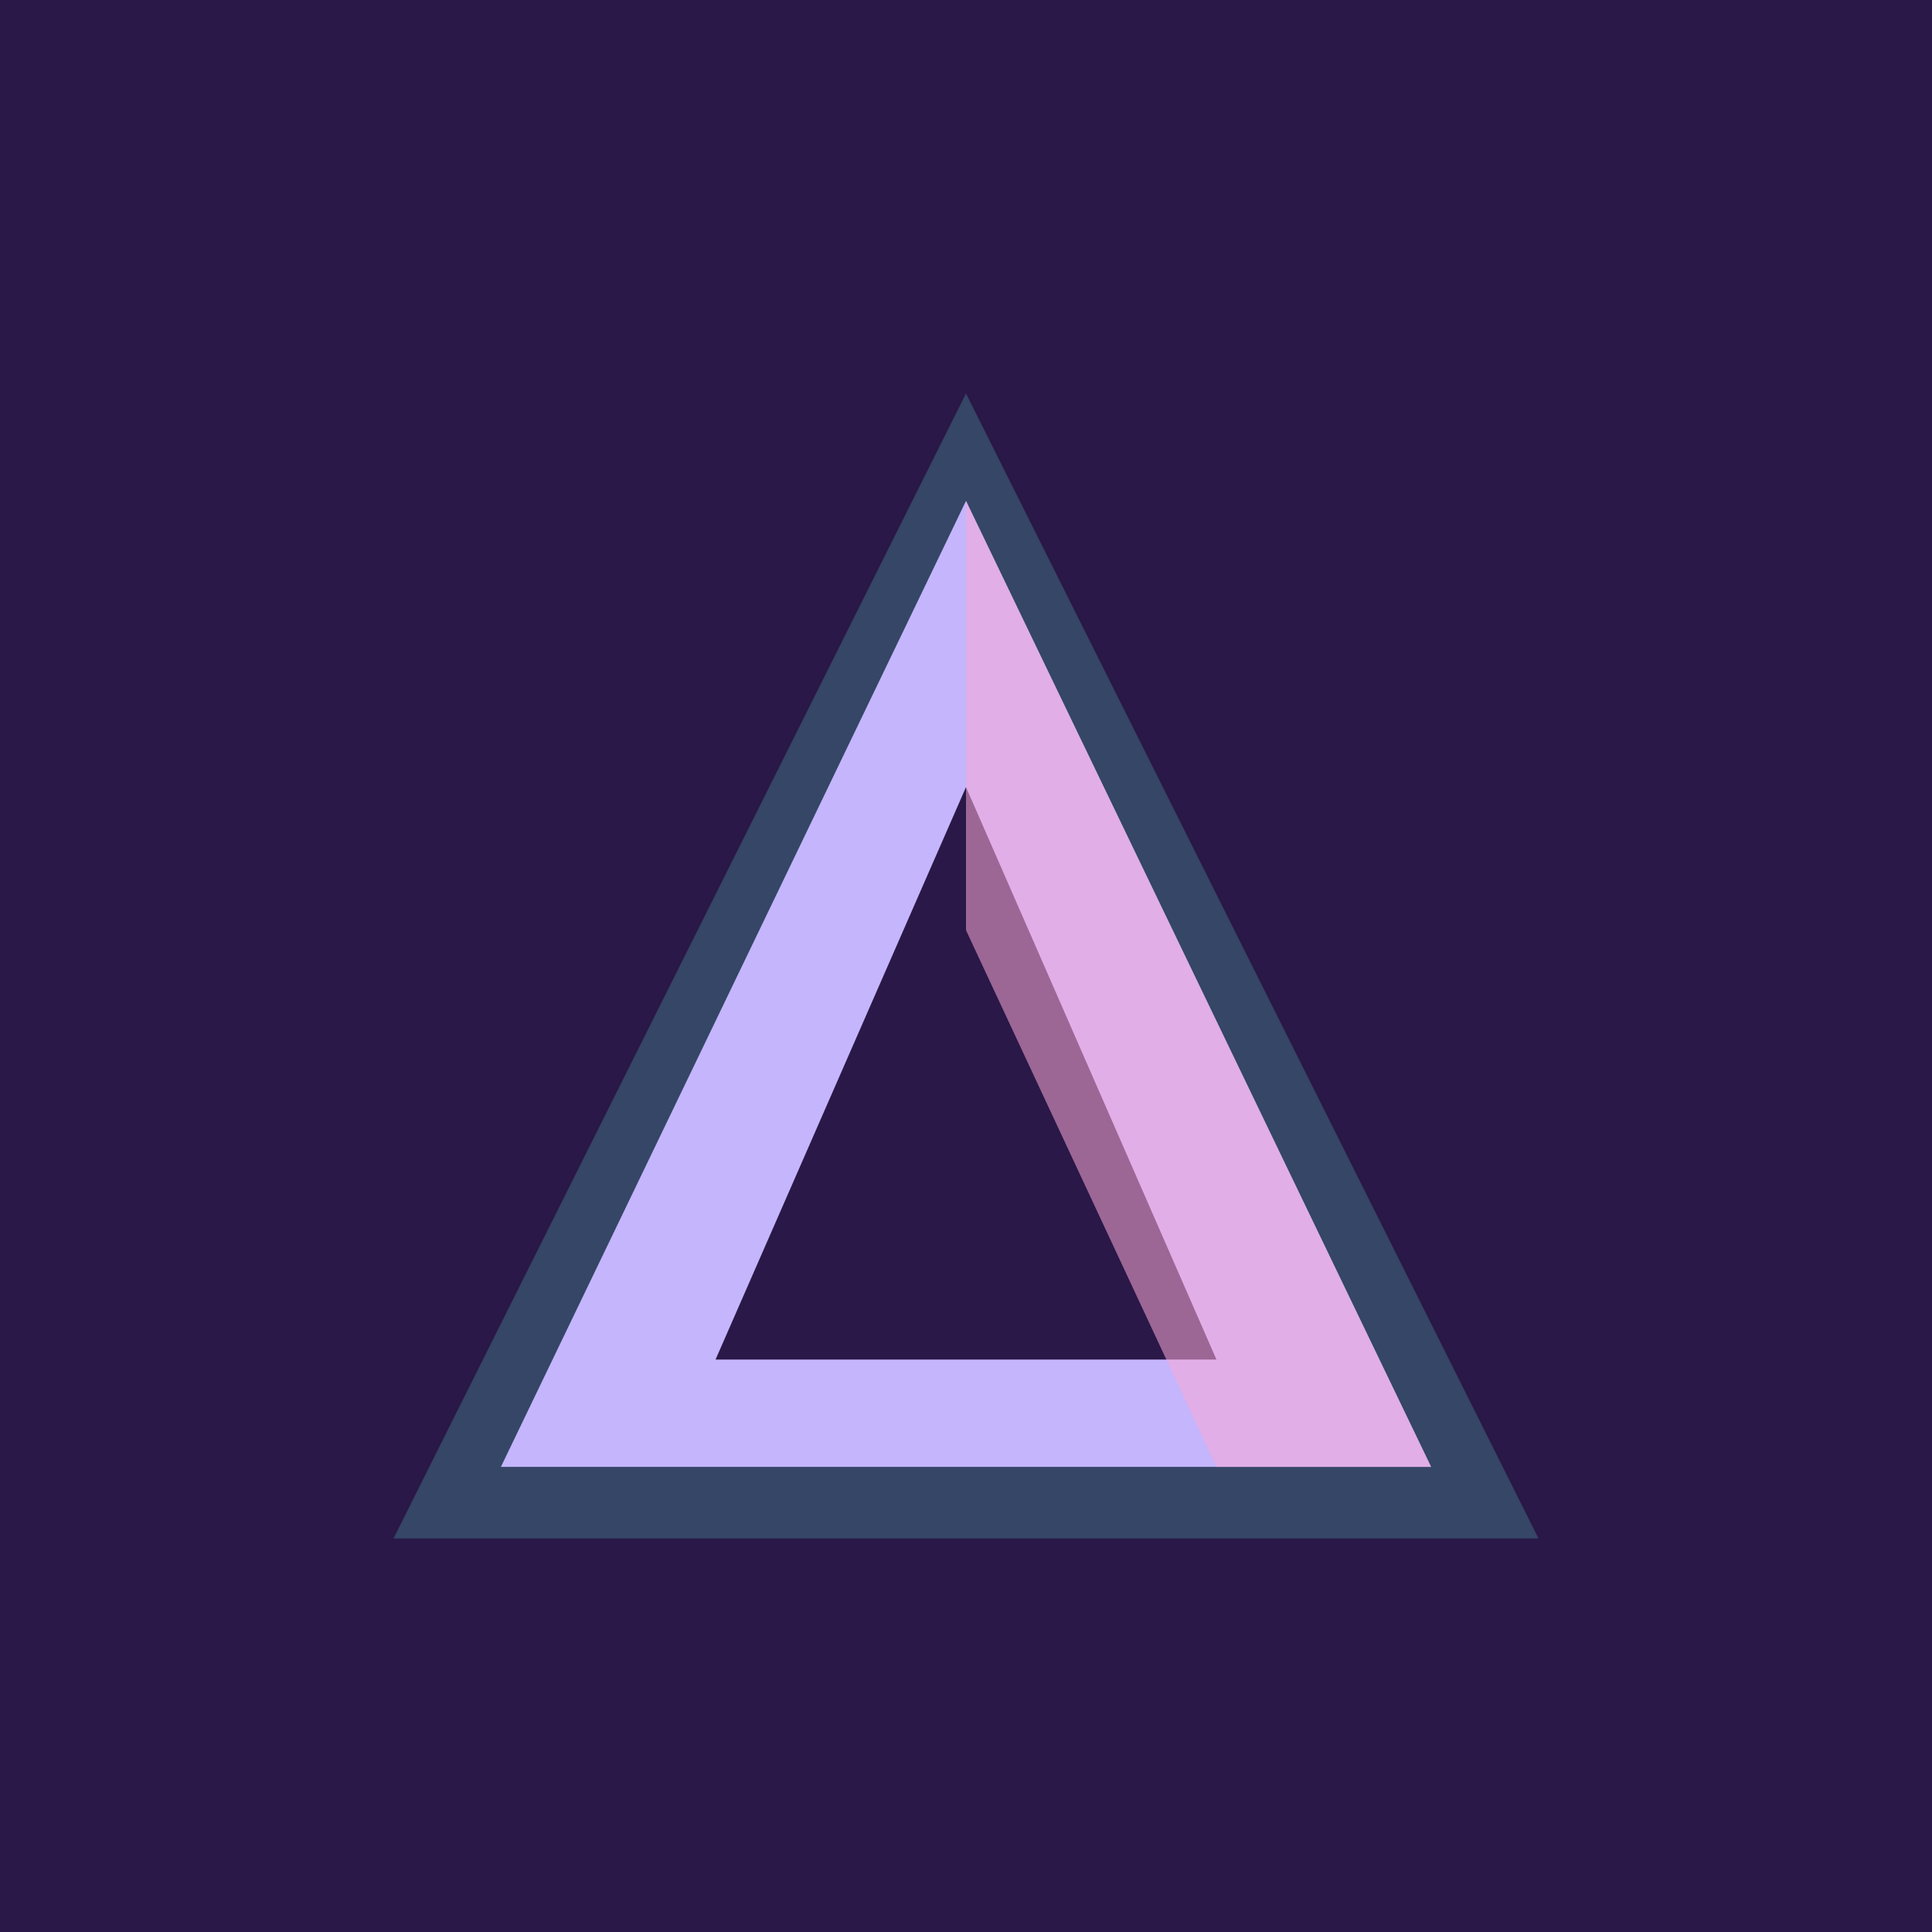
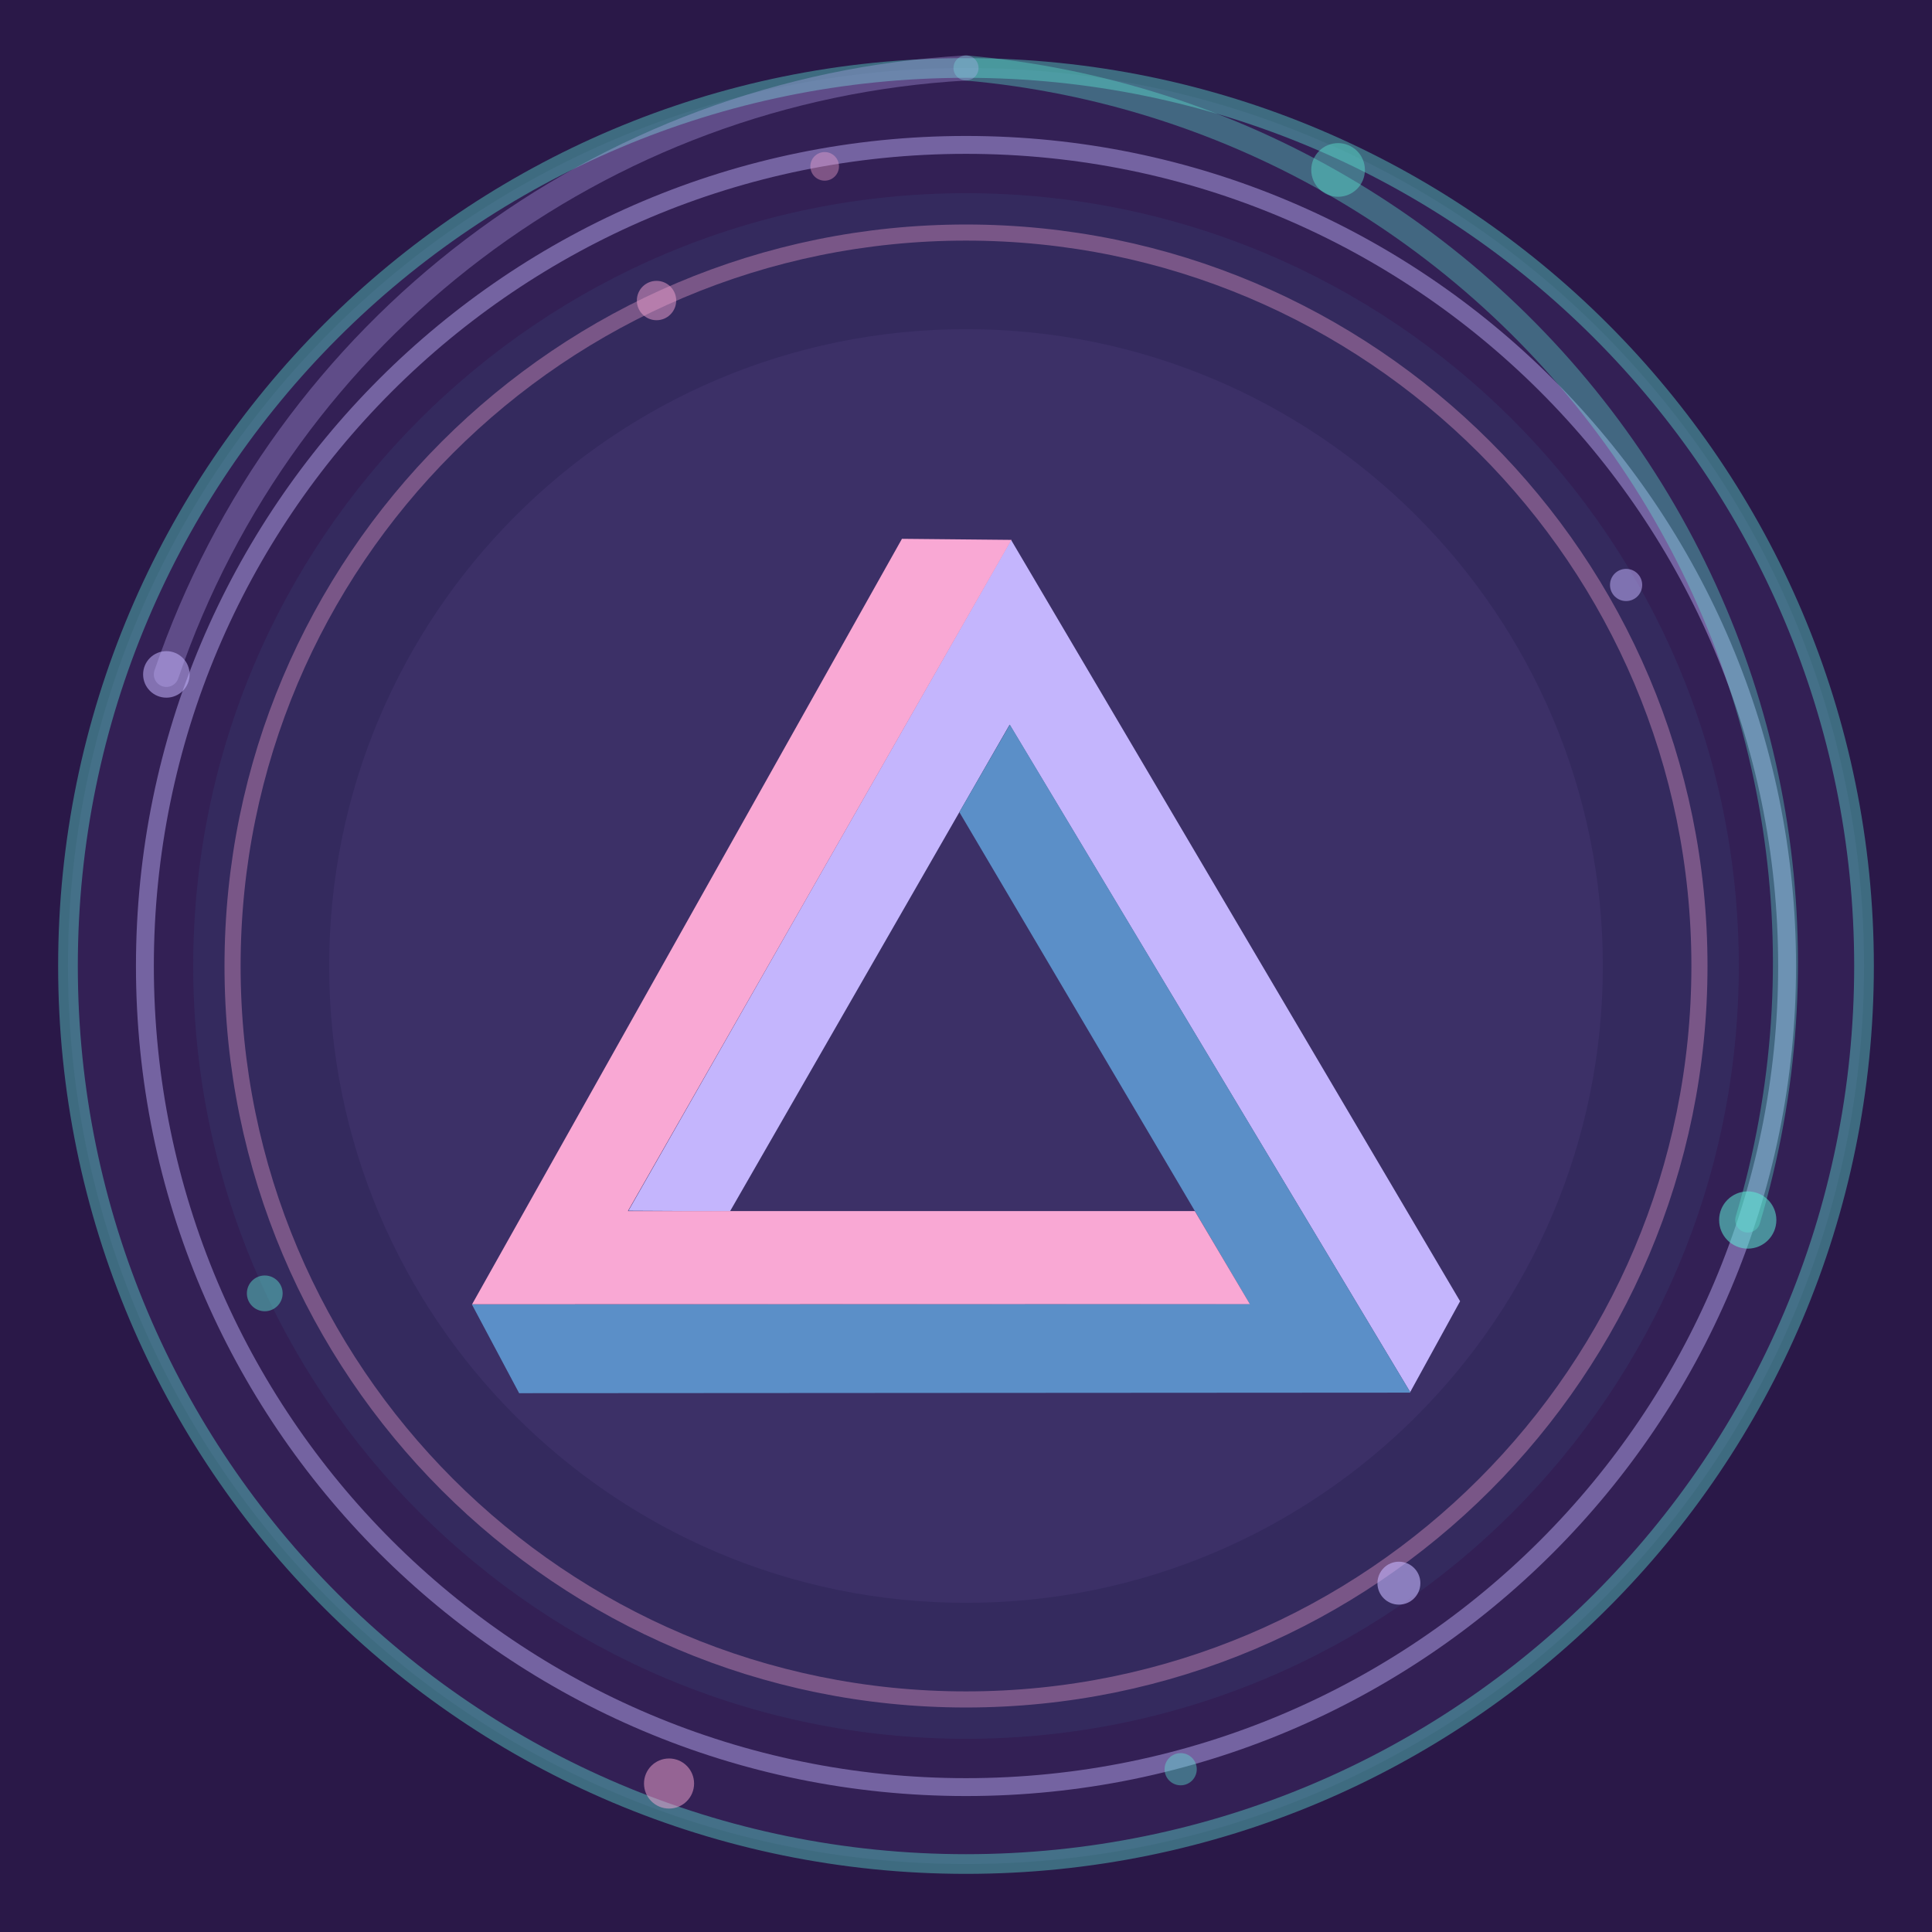
- <svg xmlns="http://www.w3.org/2000/svg" viewBox="0 0 108 108" width="512" height="512" role="img" aria-label="Arthur">
+ <svg xmlns="http://www.w3.org/2000/svg" viewBox="0 0 108 108" width="512" height="512" role="img" aria-label="Arthur — triangle de Penrose">
  <rect width="108" height="108" fill="#2A1848" />
-   <path fill="#5EEAD4" fill-opacity="0.22" d="M54 22L86 86H22Z" />
-   <path fill="#C4B5FD" d="M54 28L80 82H28Z" />
-   <path fill="#2A1848" d="M54 44L68 76H40Z" />
-   <path fill="#F9A8D4" fill-opacity="0.55" d="M54 28L80 82H68L54 52Z" />
+   <circle cx="54" cy="54" r="50.2" fill="#46306E" fill-opacity="0.35" />
+   <circle cx="54" cy="54" r="43.2" fill="#374678" fill-opacity="0.28" />
+   <circle cx="54" cy="54" r="35.6" fill="#5A468C" fill-opacity="0.20" />
+   <circle cx="54" cy="54" r="41" fill="none" stroke="#F9A8D4" stroke-opacity="0.35" stroke-width="0.9" />
+   <circle cx="54" cy="54" r="45.9" fill="none" stroke="#C4B5FD" stroke-opacity="0.45" stroke-width="1" />
+   <circle cx="54" cy="54" r="50.2" fill="none" stroke="#5EEAD4" stroke-opacity="0.40" stroke-width="1.1" />
+   <path d="M54 3.8 A50.2 50.2 0 0 1 97.7 68.2" fill="none" stroke="#5EEAD4" stroke-opacity="0.35" stroke-width="1.4" stroke-linecap="round" />
+   <path d="M54 3.8 A50.2 50.2 0 0 0 9.3 37.7" fill="none" stroke="#C4B5FD" stroke-opacity="0.30" stroke-width="1.4" stroke-linecap="round" />
+   <circle cx="97.7" cy="68.2" r="1.6" fill="#5EEAD4" fill-opacity="0.55" />
+   <circle cx="78.2" cy="88.5" r="1.2" fill="#C4B5FD" fill-opacity="0.60" />
+   <circle cx="37.4" cy="99.7" r="1.4" fill="#F9A8D4" fill-opacity="0.50" />
+   <circle cx="14.8" cy="72.3" r="1.0" fill="#5EEAD4" fill-opacity="0.45" />
+   <circle cx="9.3" cy="37.7" r="1.3" fill="#C4B5FD" fill-opacity="0.55" />
+   <circle cx="36.7" cy="16.8" r="1.1" fill="#F9A8D4" fill-opacity="0.48" />
+   <circle cx="74.8" cy="9.5" r="1.5" fill="#5EEAD4" fill-opacity="0.42" />
+   <circle cx="90.9" cy="32.7" r="0.9" fill="#C4B5FD" fill-opacity="0.52" />
+   <circle cx="66" cy="98.9" r="0.9" fill="#5EEAD4" fill-opacity="0.40" />
+   <circle cx="46.1" cy="9.3" r="0.8" fill="#F9A8D4" fill-opacity="0.38" />
+   <path fill="#C4B5FD" d="M35.13 67.68L40.81 67.71L56.44 40.51L78.83 77.82L81.62 72.74L56.52 30.18Z" />
+   <path fill="#5B8FC8" d="M26.38 72.92L29.02 77.88L78.85 77.85L56.45 40.51L53.63 45.4L69.86 72.89Z" />
+   <path fill="#F9A8D4" d="M50.42 30.12L26.39 72.91L69.87 72.9L66.79 67.7L35.1 67.7L56.54 30.18Z" />
</svg>
